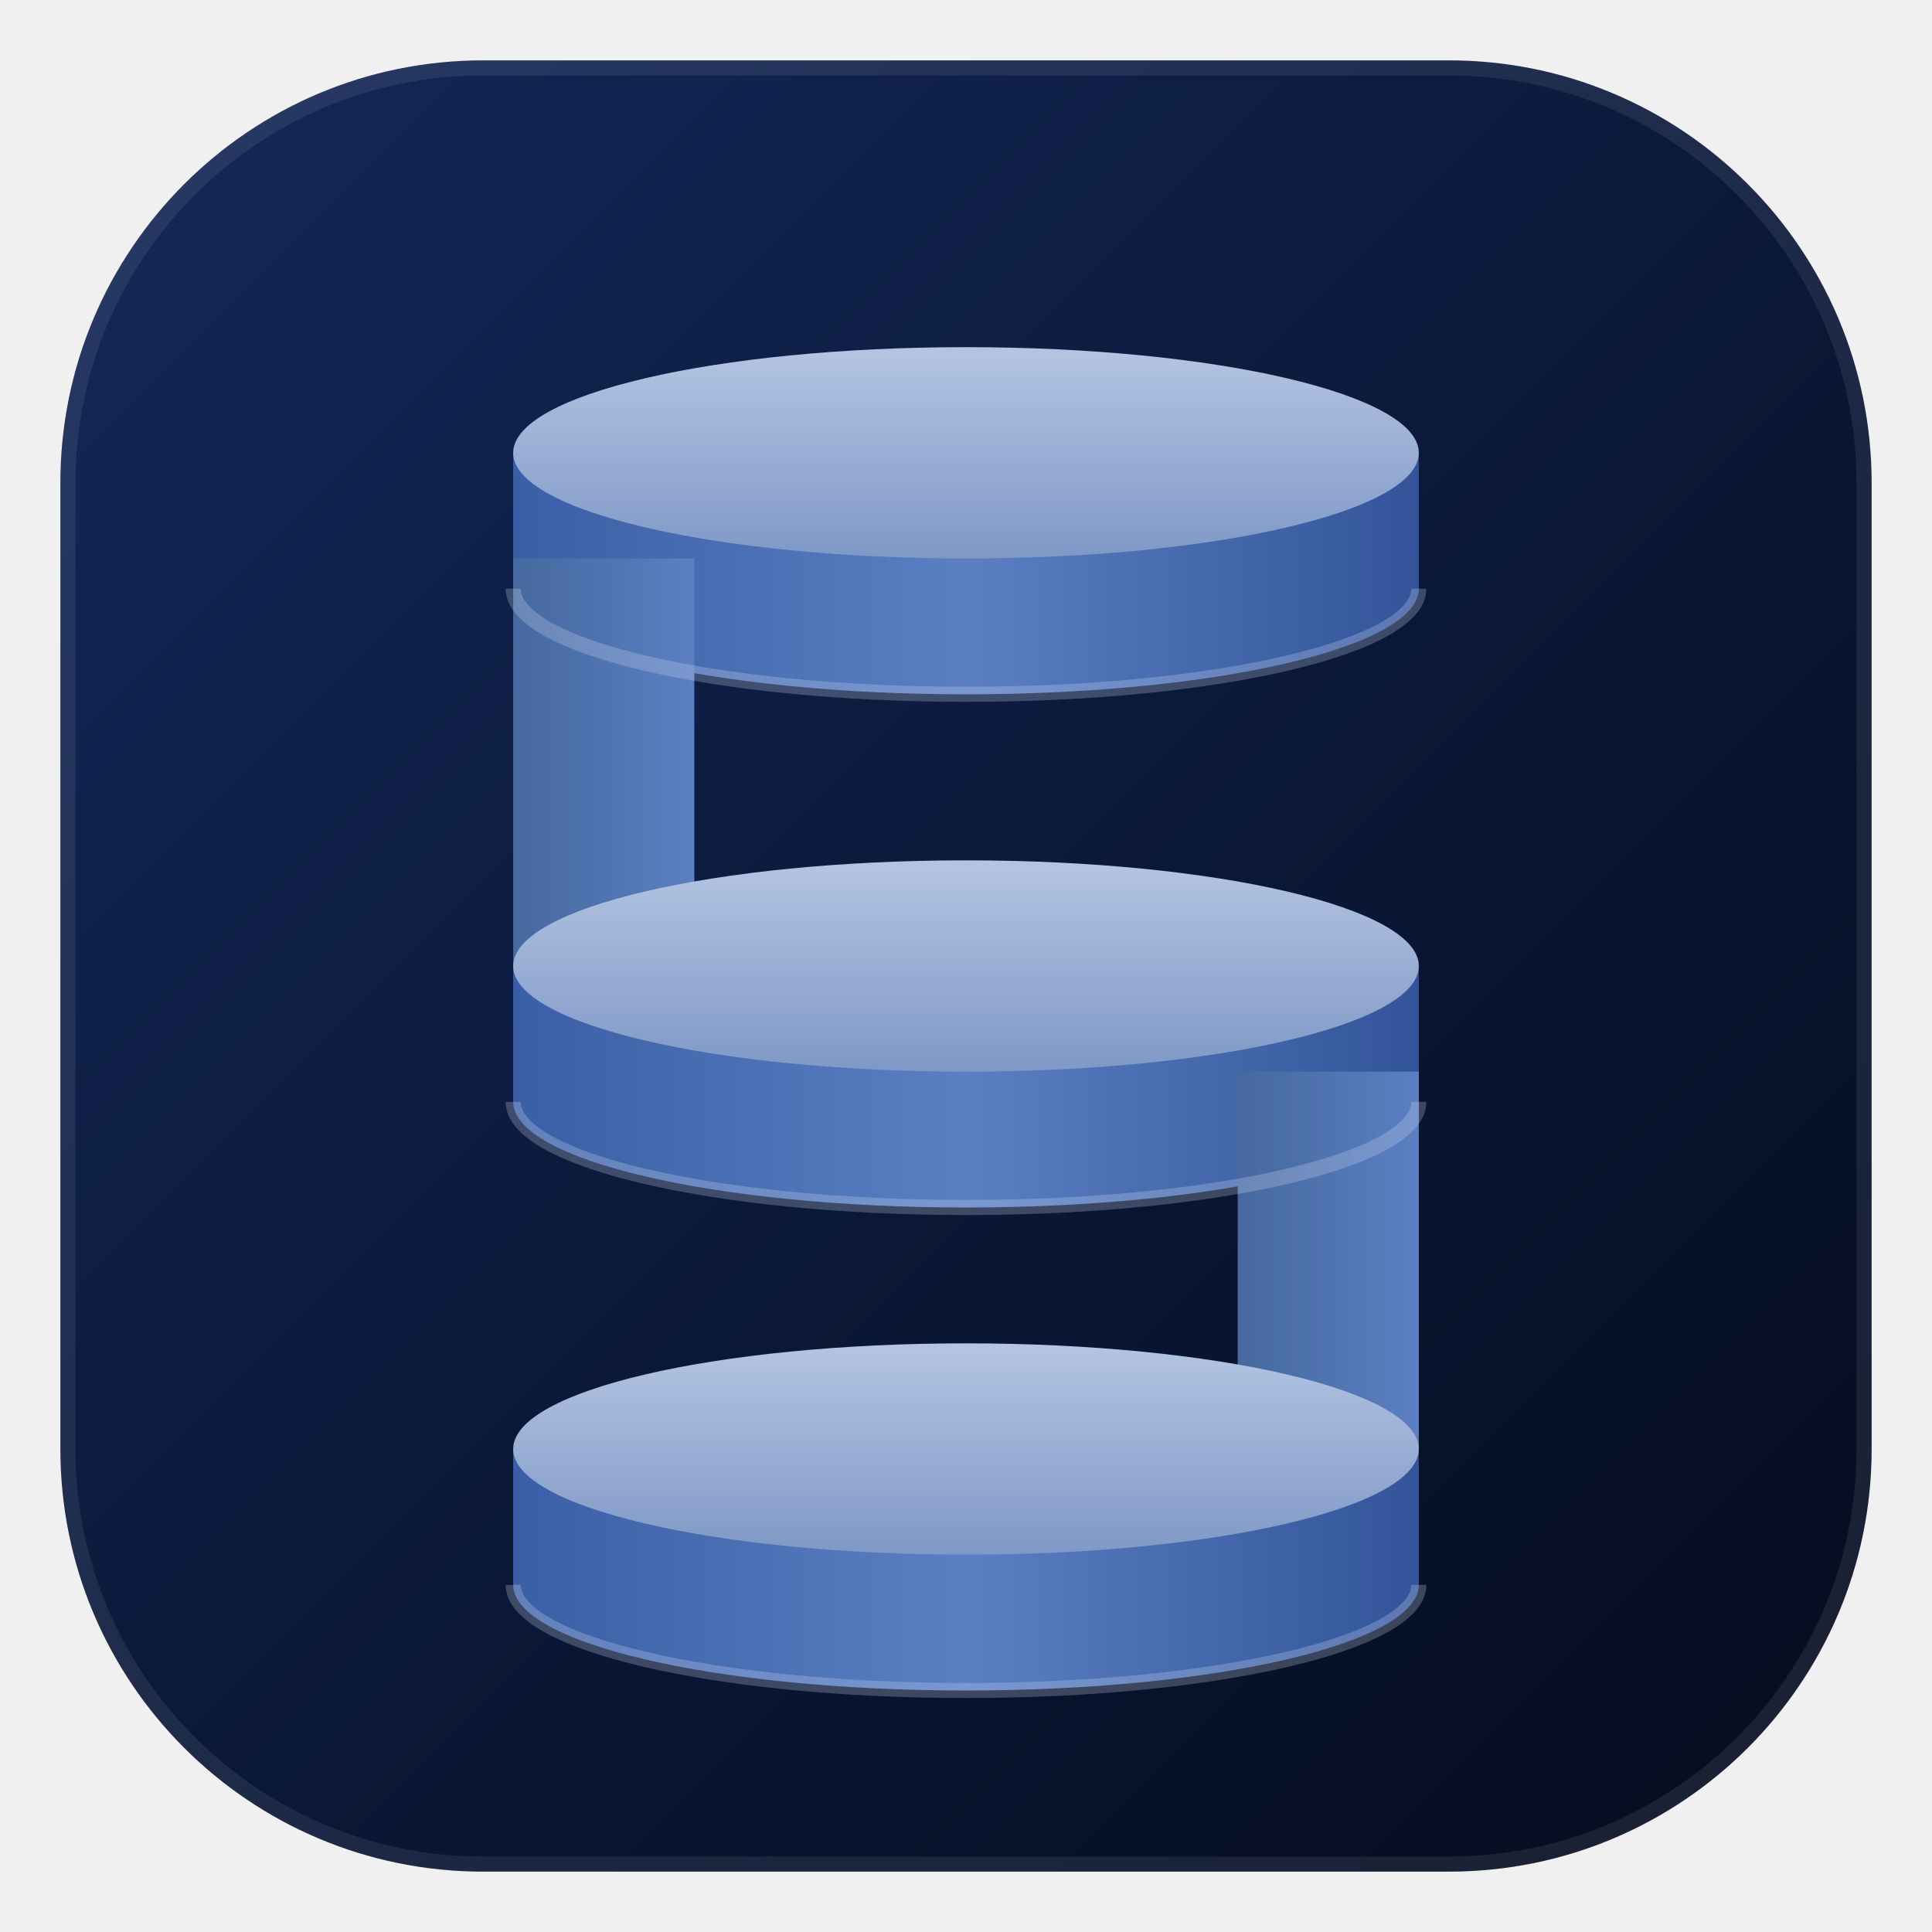
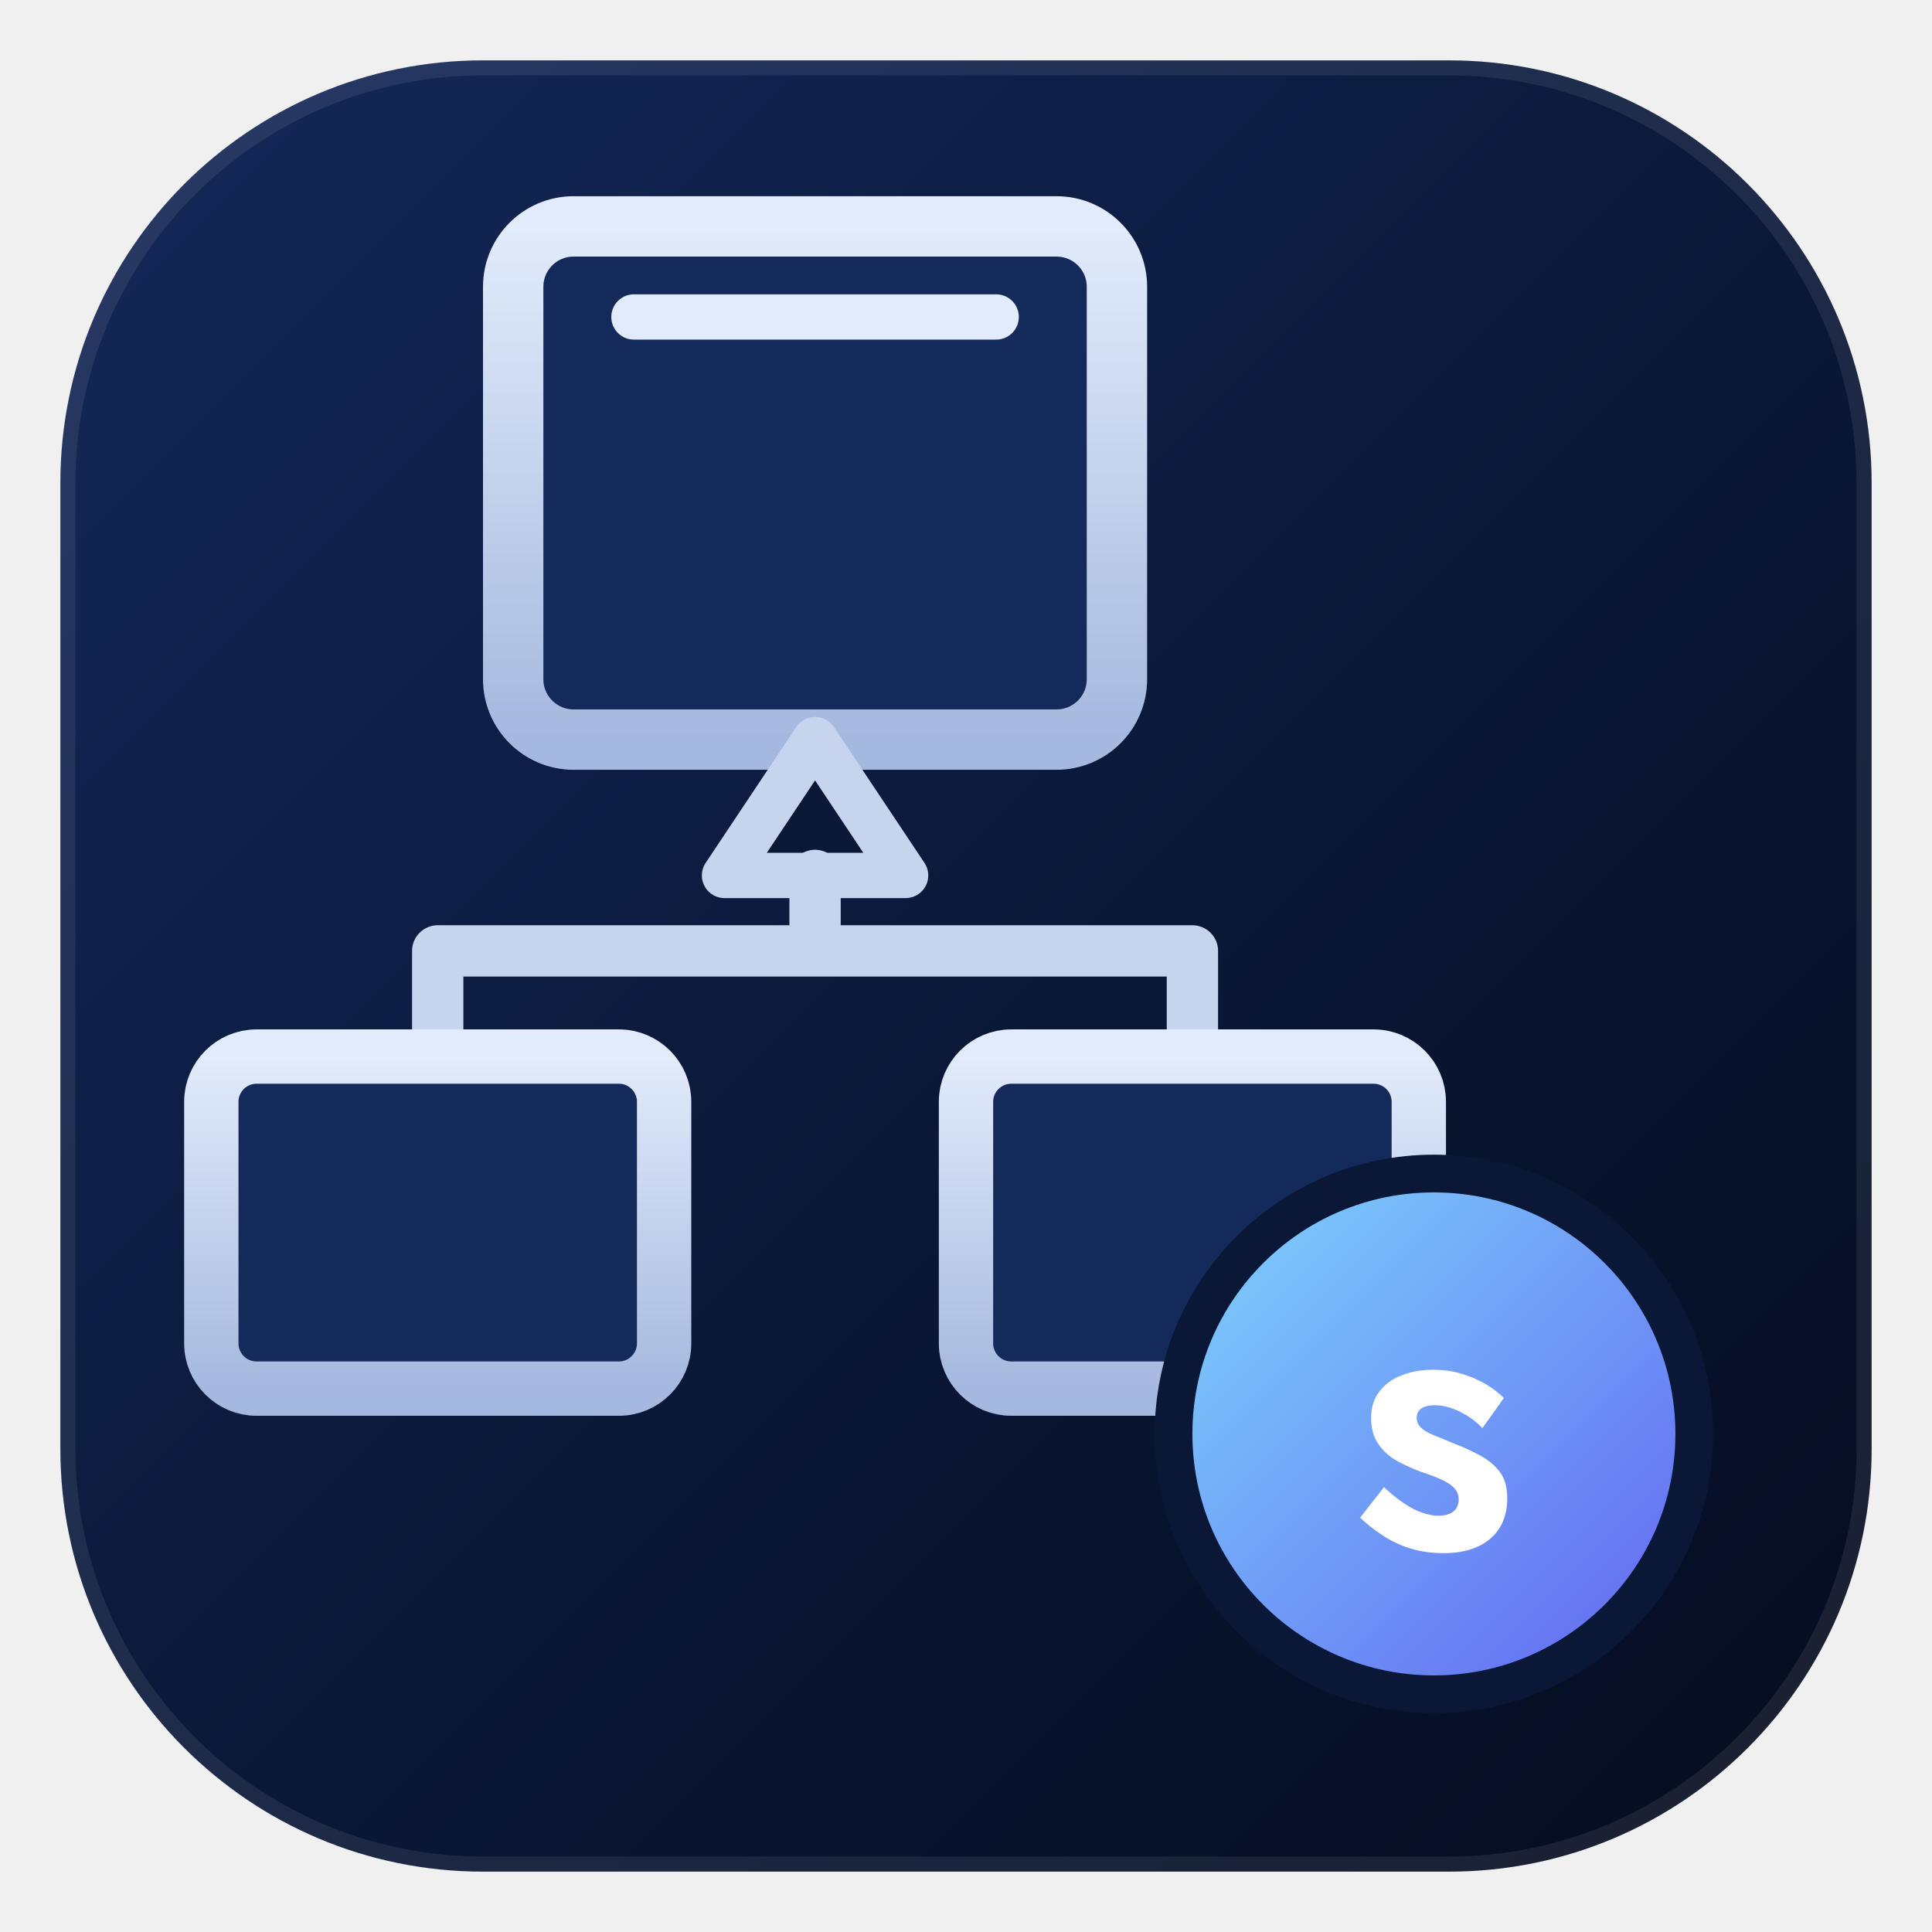
<svg xmlns="http://www.w3.org/2000/svg" viewBox="0 0 128 128">
  <defs>
    <linearGradient id="bg" x1="0" y1="0" x2="1" y2="1">
      <stop offset="0" stop-color="#14295a" />
      <stop offset=".55" stop-color="#0a1736" />
      <stop offset="1" stop-color="#050c1e" />
    </linearGradient>
-     <linearGradient id="side" x1="0" y1="0" x2="1" y2="0">
-       <stop offset="0" stop-color="#3b5fa6" />
-       <stop offset=".5" stop-color="#5b7fc2" />
-       <stop offset="1" stop-color="#33549a" />
+     <linearGradient id="hi" x1="0" y1="0" x2="0" y2="1">
+       <stop offset="0" stop-color="#e2ebfb" />
+       <stop offset="1" stop-color="#a5b8de" />
    </linearGradient>
-     <linearGradient id="top" x1="0" y1="0" x2="0" y2="1">
-       <stop offset="0" stop-color="#b4c5e3" />
-       <stop offset="1" stop-color="#8098c6" />
-     </linearGradient>
-     <linearGradient id="bar" x1="0" y1="0" x2="1" y2="0">
-       <stop offset="0" stop-color="#46699f" />
-       <stop offset="1" stop-color="#5b7fc2" />
+     <linearGradient id="ac" x1="0" y1="0" x2="1" y2="1">
+       <stop offset="0" stop-color="#7dd3fc" />
+       <stop offset="1" stop-color="#6366f1" />
    </linearGradient>
  </defs>
  <rect x="4" y="4" width="120" height="120" rx="28" fill="url(#bg)" />
  <rect x="4.5" y="4.5" width="119" height="119" rx="27.5" fill="none" stroke="#fff" stroke-opacity=".08" />
-   <g transform="translate(6 6)">
-     <path d="M28,24 v9 a30,7 0 0 0 60,0 v-9 z" fill="url(#side)" />
-     <ellipse cx="58" cy="24" rx="30" ry="7" fill="url(#top)" />
-     <rect x="28" y="31" width="12" height="27" fill="url(#bar)" />
-     <path d="M28,58 v9 a30,7 0 0 0 60,0 v-9 z" fill="url(#side)" />
-     <ellipse cx="58" cy="58" rx="30" ry="7" fill="url(#top)" />
-     <rect x="76" y="65" width="12" height="25" fill="url(#bar)" />
-     <path d="M28,90 v9 a30,7 0 0 0 60,0 v-9 z" fill="url(#side)" />
-     <ellipse cx="58" cy="90" rx="30" ry="7" fill="url(#top)" />
-     <path d="M28,33 a30,7 0 0 0 60,0 M28,67 a30,7 0 0 0 60,0 M28,99 a30,7 0 0 0 60,0" fill="none" stroke="#dbe6fa" stroke-opacity=".25" stroke-width="1" />
+   <g stroke-linejoin="round">
+     <rect x="34" y="15" width="40" height="34" rx="4" fill="#132a5a" stroke="url(#hi)" stroke-width="4" />
+     <path d="M34 27h40" stroke="url(#hi)" stroke-width="3.4" />
+     <path d="M42 21h24" stroke="#e2ebfb" stroke-width="3" stroke-linecap="round" />
+     <path d="M54 49l-6 9h12z" fill="#0a1736" stroke="#c7d4ee" stroke-width="3" />
+     <path d="M54 58v5M29 63h50M29 63v7M79 63v7" fill="none" stroke="#c7d4ee" stroke-width="3.4" stroke-linecap="round" />
+     <rect x="14" y="70" width="30" height="22" rx="3" fill="#132a5a" stroke="url(#hi)" stroke-width="3.6" />
+     <rect x="64" y="70" width="30" height="22" rx="3" fill="#132a5a" stroke="url(#hi)" stroke-width="3.6" />
  </g>
+   <circle cx="95" cy="95" r="18.5" fill="#0a1736" />
+   <circle cx="95" cy="95" r="16" fill="url(#ac)" />
+   <path d="M 91.69 98.53 90.11 100.55 Q 90.76 101.17 91.58 101.71 Q 92.39 102.25 93.4 102.58 Q 94.41 102.9 95.64 102.9 Q 97.61 102.9 98.74 101.94 Q 99.86 100.97 99.86 99.25 Q 99.86 98.2 99.39 97.55 Q 98.91 96.9 98.12 96.46 Q 97.34 96.03 96.41 95.67 Q 95.66 95.35 95.08 95.12 Q 94.49 94.9 94.17 94.61 Q 93.86 94.33 93.86 93.95 Q 93.86 93.53 94.17 93.31 Q 94.49 93.1 95.04 93.1 Q 95.86 93.1 96.72 93.53 Q 97.59 93.95 98.21 94.62 L 99.64 92.62 Q 99.09 92.08 98.36 91.66 Q 97.64 91.25 96.79 91 Q 95.94 90.75 94.96 90.75 Q 93.81 90.75 92.88 91.11 Q 91.94 91.47 91.39 92.19 Q 90.84 92.9 90.84 93.92 Q 90.84 95 91.33 95.69 Q 91.81 96.38 92.56 96.79 Q 93.31 97.2 94.11 97.5 Q 94.96 97.78 95.51 98.03 Q 96.06 98.28 96.35 98.59 Q 96.64 98.9 96.64 99.35 Q 96.64 99.85 96.29 100.14 Q 95.94 100.42 95.29 100.42 Q 94.79 100.42 94.23 100.22 Q 93.66 100.03 93.04 99.61 Q 92.41 99.2 91.69 98.53 Z" fill="#fff" />
</svg>
